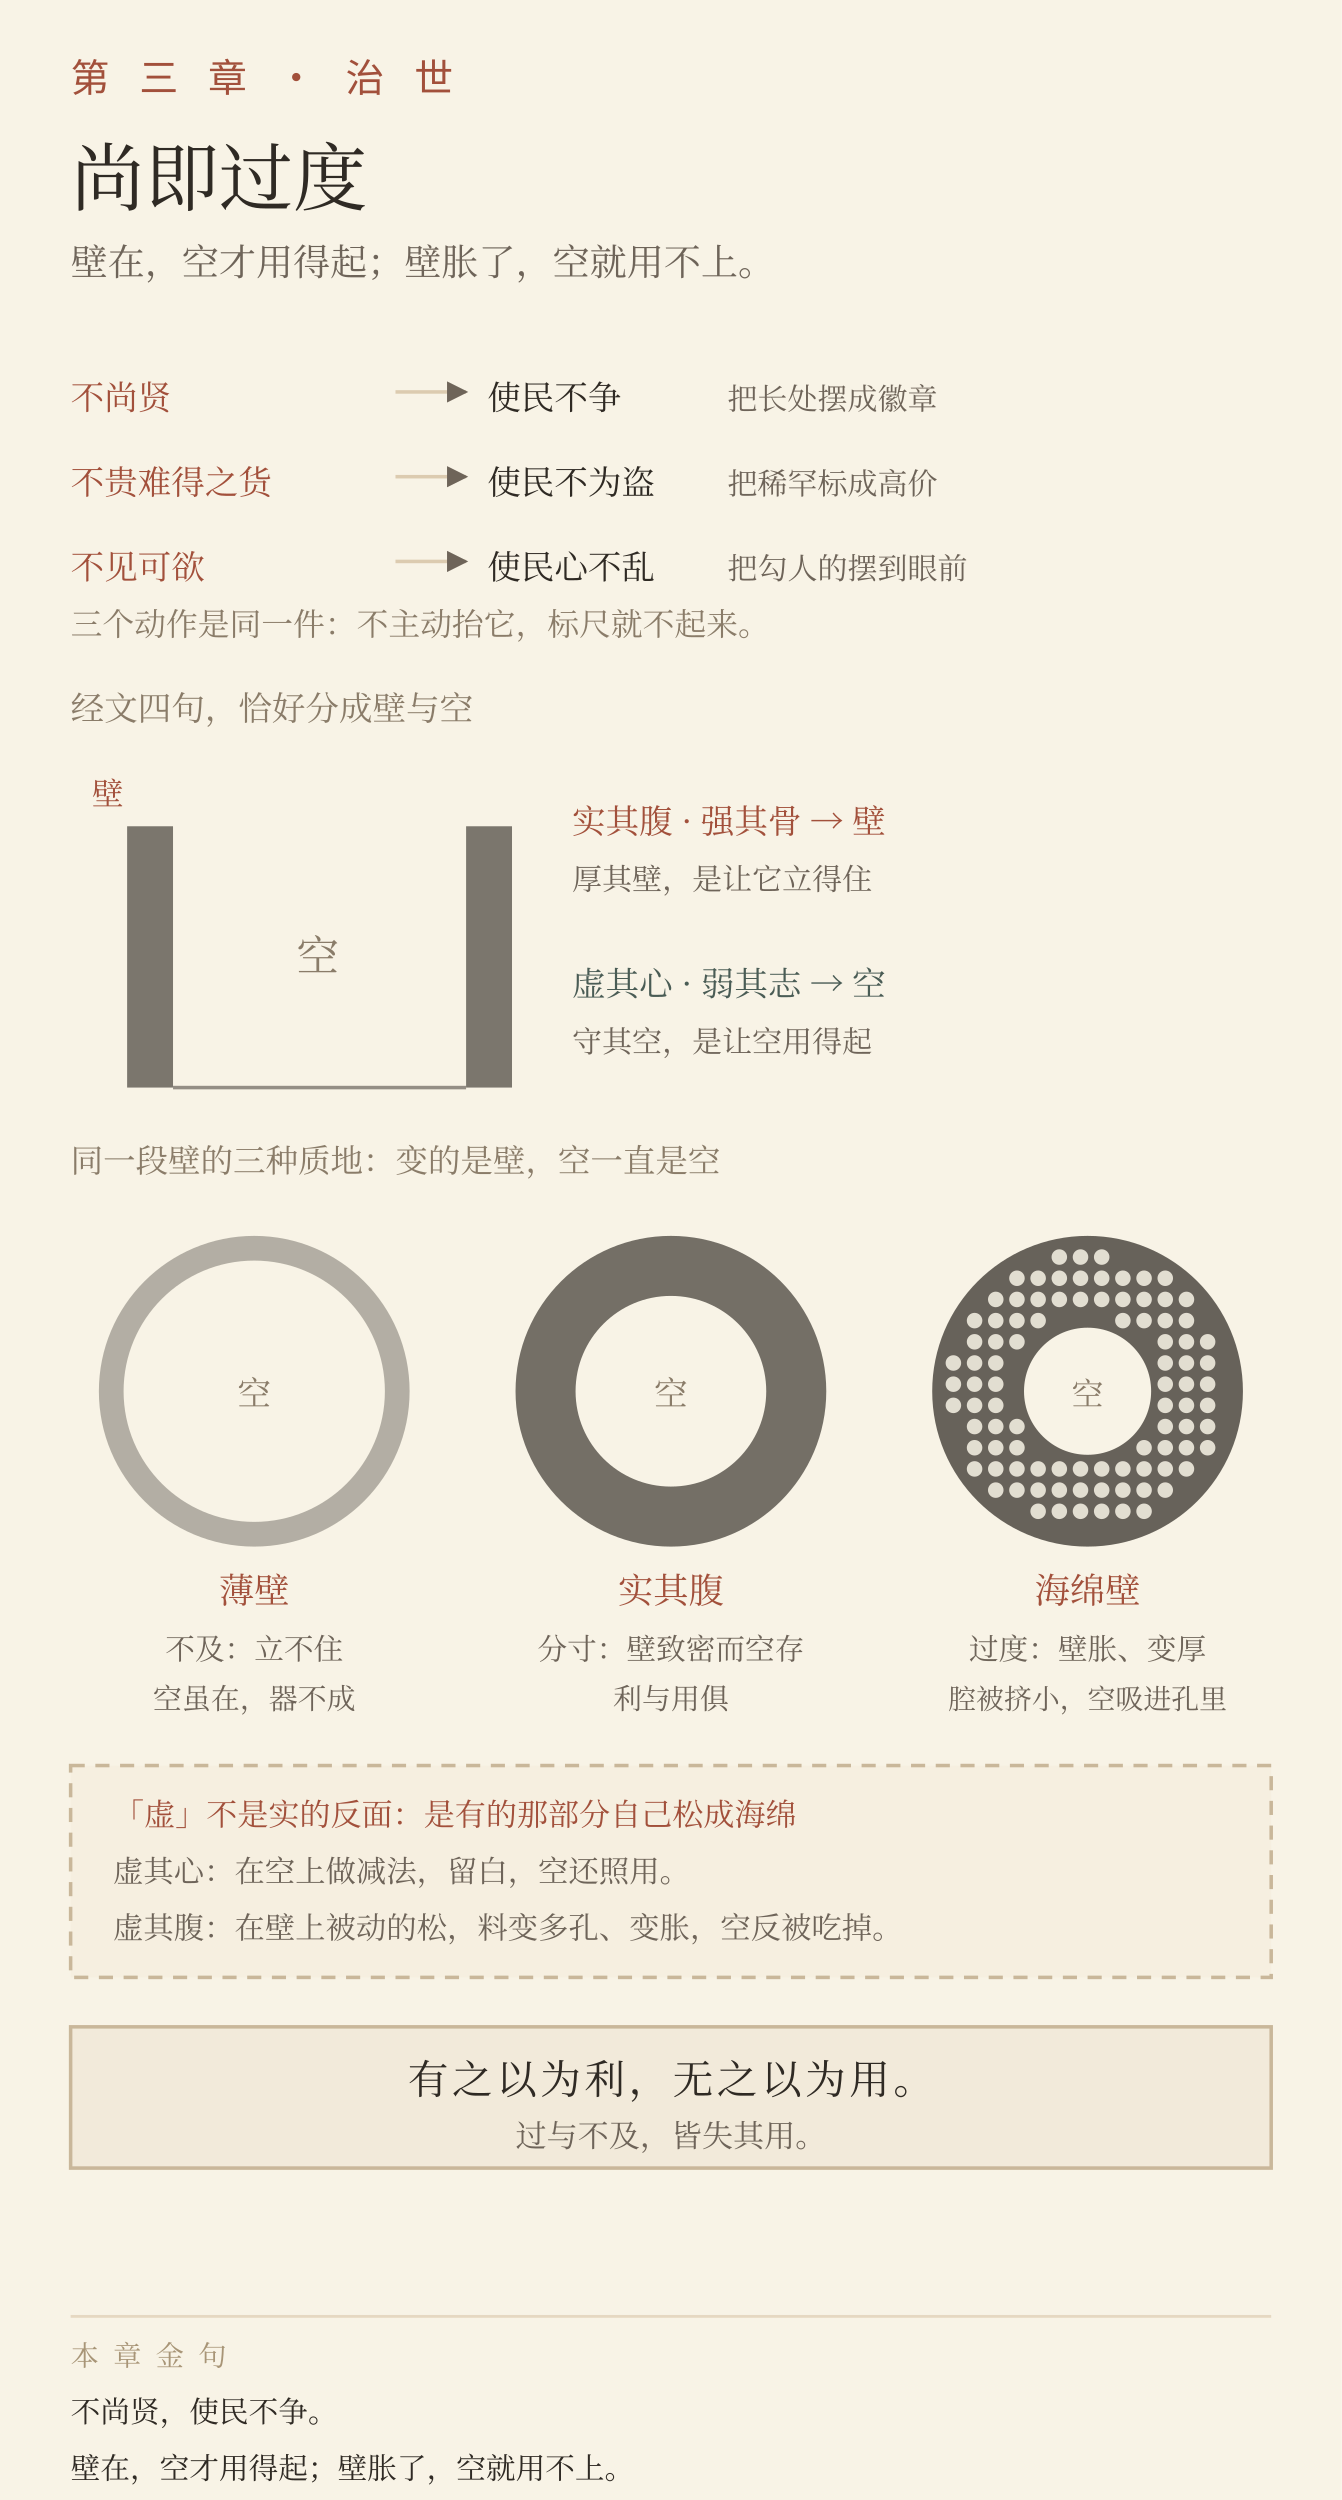
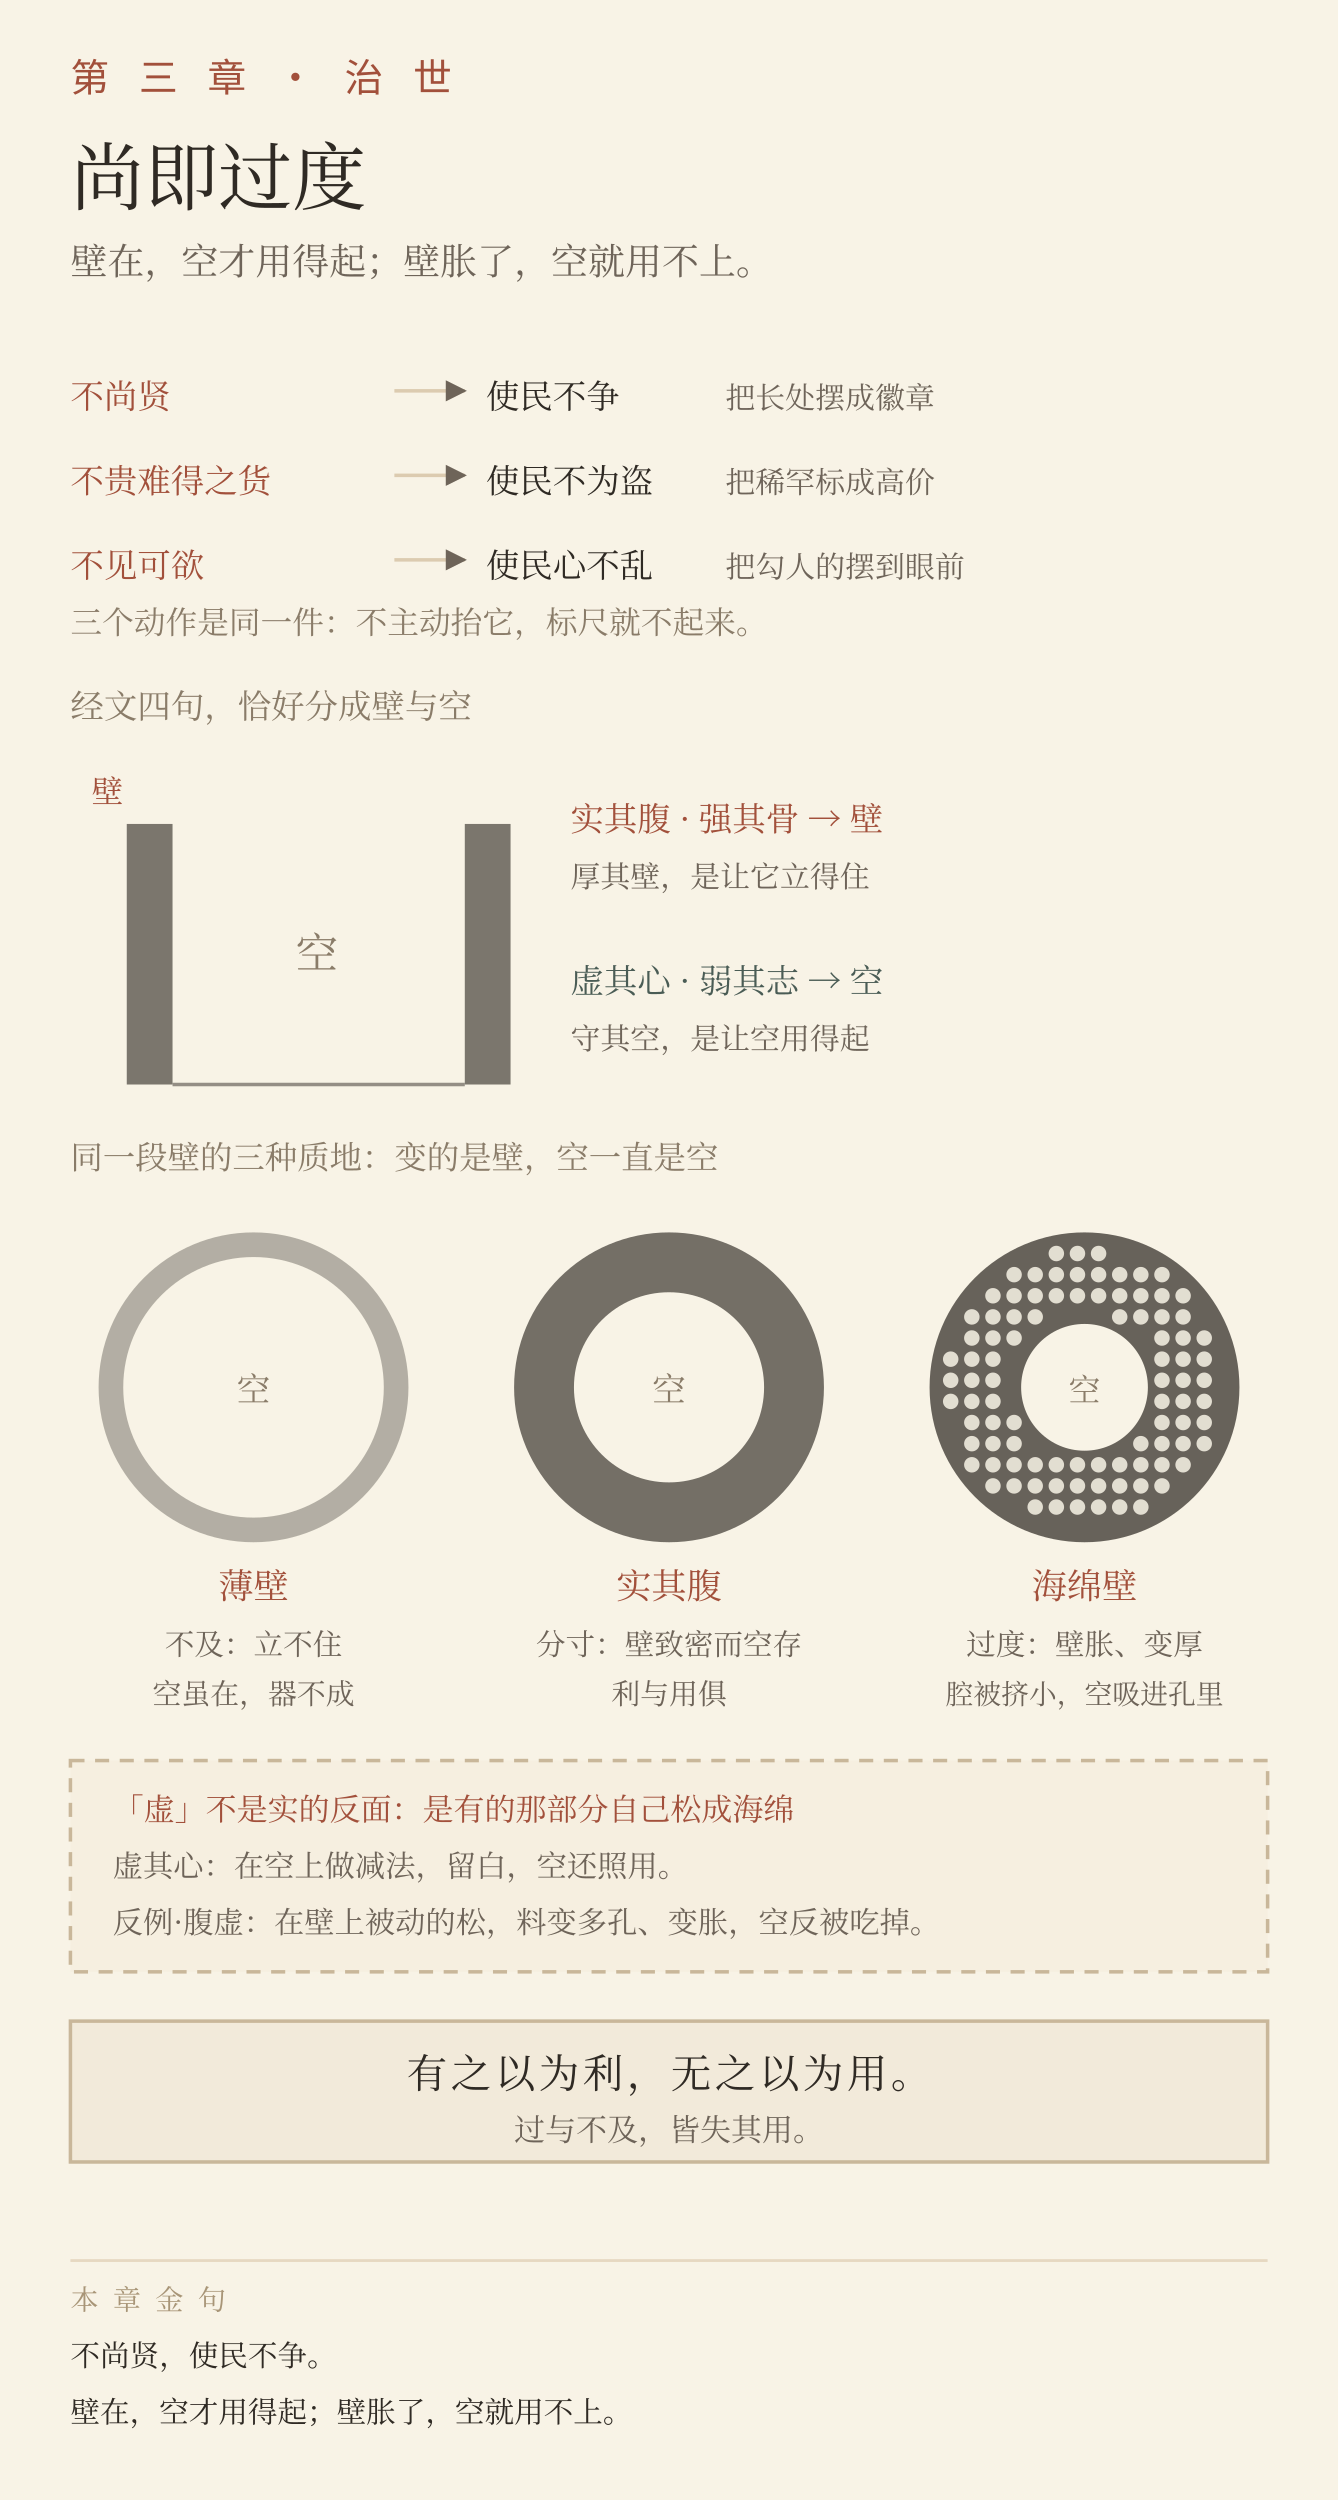
- <svg xmlns="http://www.w3.org/2000/svg" viewBox="0 0 380 708" role="img" aria-label="「尚」是把自然的分寸，抬成表态" font-family="'Noto Serif CJK SC','Noto Serif SC','Songti SC',serif">
+ <svg xmlns="http://www.w3.org/2000/svg" viewBox="0 0 380 710" role="img" aria-label="「尚」是把自然的分寸，抬成表态" font-family="'Noto Serif CJK SC','Noto Serif SC','Songti SC',serif">
  <defs>
    <marker id="arr" viewBox="0 0 10 10" refX="9" refY="5" markerWidth="6" markerHeight="6" orient="auto">
      <path d="M0 0 L10 5 L0 10 z" fill="#6E6459" />
    </marker>
    <marker id="arr2" viewBox="0 0 10 10" refX="9" refY="5" markerWidth="6" markerHeight="6" orient="auto">
      <path d="M0 0 L10 5 L0 10 z" fill="#4A5C55" />
    </marker>
    <marker id="arrL" viewBox="0 0 10 10" refX="1" refY="5" markerWidth="6" markerHeight="6" orient="auto">
      <path d="M10 0 L0 5 L10 10 z" fill="#4A5C55" />
    </marker>
    <marker id="arrS" viewBox="0 0 10 10" refX="9" refY="5" markerWidth="6" markerHeight="6" orient="auto">
      <path d="M0 0 L10 5 L0 10 z" fill="#A2503B" />
    </marker>
  </defs>
-   <rect x="0" y="0" width="380" height="708" fill="#F8F3E6" />
+   <rect x="0" y="0" width="380" height="710" fill="#F8F3E6" />
  <text x="20" y="26" font-size="11" fill="#A2503B" font-family="'Noto Sans CJK SC','Noto Sans SC',sans-serif" letter-spacing="3">第 三 章 · 治 世</text>
  <text x="20" y="58" font-size="21" fill="#2F2A24">尚即过度</text>
  <text x="20" y="78" font-size="10.5" fill="#6E6459">壁在，空才用得起；壁胀了，空就用不上。</text>
  <text x="20" y="116" font-size="9.5" fill="#A2503B">不尚贤</text>
  <line x1="112" y1="111" x2="132" y2="111" stroke="#DCCBB0" stroke-width="1" marker-end="url(#arr)" />
  <text x="138" y="116" font-size="9.5" fill="#2F2A24">使民不争</text>
  <text x="206" y="116" font-size="8.5" fill="#6E6459">把长处摆成徽章</text>
  <text x="20" y="140" font-size="9.5" fill="#A2503B">不贵难得之货</text>
  <line x1="112" y1="135" x2="132" y2="135" stroke="#DCCBB0" stroke-width="1" marker-end="url(#arr)" />
  <text x="138" y="140" font-size="9.5" fill="#2F2A24">使民不为盗</text>
  <text x="206" y="140" font-size="8.5" fill="#6E6459">把稀罕标成高价</text>
  <text x="20" y="164" font-size="9.5" fill="#A2503B">不见可欲</text>
  <line x1="112" y1="159" x2="132" y2="159" stroke="#DCCBB0" stroke-width="1" marker-end="url(#arr)" />
  <text x="138" y="164" font-size="9.5" fill="#2F2A24">使民心不乱</text>
  <text x="206" y="164" font-size="8.5" fill="#6E6459">把勾人的摆到眼前</text>
  <text x="20" y="180" font-size="9" fill="#8A7C69">三个动作是同一件：不主动抬它，标尺就不起来。</text>
  <text x="20" y="204" font-size="9.5" fill="#8A7C69">经文四句，恰好分成壁与空</text>
  <rect x="36" y="234" width="13" height="74" fill="#2F2A24" opacity="0.62" />
  <rect x="132" y="234" width="13" height="74" fill="#2F2A24" opacity="0.62" />
  <line x1="49" y1="308" x2="132" y2="308" stroke="#2F2A24" stroke-width="1" opacity="0.5" />
  <text x="90" y="275.0" font-size="12" fill="#8A7C69" text-anchor="middle">空</text>
  <text x="26" y="228" font-size="9" fill="#A2503B">壁</text>
  <text x="162" y="236" font-size="9.5" fill="#A2503B">实其腹 · 强其骨 → 壁</text>
  <text x="162" y="252" font-size="8.5" fill="#6E6459">厚其壁，是让它立得住</text>
  <text x="162" y="282" font-size="9.5" fill="#4A5C55">虚其心 · 弱其志 → 空</text>
  <text x="162" y="298" font-size="8.5" fill="#6E6459">守其空，是让空用得起</text>
  <text x="20" y="332" font-size="9.2" fill="#8A7C69">同一段壁的三种质地：变的是壁，空一直是空</text>
  <circle cx="72" cy="394" r="40.5" fill="none" stroke="#2F2A24" stroke-width="7" opacity="0.34" />
  <text x="72" y="398" font-size="9.5" fill="#8A7C69" text-anchor="middle">空</text>
  <text x="72" y="454" font-size="10" fill="#A2503B" text-anchor="middle">薄壁</text>
  <text x="72" y="470" font-size="8.4" fill="#6E6459" text-anchor="middle">不及：立不住</text>
  <text x="72" y="484" font-size="8.2" fill="#6E6459" text-anchor="middle">空虽在，器不成</text>
  <circle cx="190" cy="394" r="35.5" fill="none" stroke="#2F2A24" stroke-width="17" opacity="0.66" />
  <text x="190" y="398" font-size="9.5" fill="#8A7C69" text-anchor="middle">空</text>
  <text x="190" y="454" font-size="10" fill="#A2503B" text-anchor="middle">实其腹</text>
  <text x="190" y="470" font-size="8.4" fill="#6E6459" text-anchor="middle">分寸：壁致密而空存</text>
  <text x="190" y="484" font-size="8.2" fill="#6E6459" text-anchor="middle">利与用俱</text>
  <circle cx="308" cy="394" r="31.0" fill="none" stroke="#2F2A24" stroke-width="26" opacity="0.72" />
  <circle cx="270" cy="386" r="2.2" fill="#F8F3E6" opacity="0.85" />
  <circle cx="270" cy="392" r="2.2" fill="#F8F3E6" opacity="0.85" />
  <circle cx="270" cy="398" r="2.2" fill="#F8F3E6" opacity="0.85" />
  <circle cx="276" cy="374" r="2.2" fill="#F8F3E6" opacity="0.85" />
  <circle cx="276" cy="380" r="2.2" fill="#F8F3E6" opacity="0.85" />
  <circle cx="276" cy="386" r="2.2" fill="#F8F3E6" opacity="0.85" />
  <circle cx="276" cy="392" r="2.2" fill="#F8F3E6" opacity="0.85" />
  <circle cx="276" cy="398" r="2.2" fill="#F8F3E6" opacity="0.85" />
  <circle cx="276" cy="404" r="2.2" fill="#F8F3E6" opacity="0.85" />
  <circle cx="276" cy="410" r="2.2" fill="#F8F3E6" opacity="0.85" />
  <circle cx="276" cy="416" r="2.2" fill="#F8F3E6" opacity="0.85" />
  <circle cx="282" cy="368" r="2.2" fill="#F8F3E6" opacity="0.85" />
  <circle cx="282" cy="374" r="2.2" fill="#F8F3E6" opacity="0.85" />
  <circle cx="282" cy="380" r="2.2" fill="#F8F3E6" opacity="0.85" />
  <circle cx="282" cy="386" r="2.2" fill="#F8F3E6" opacity="0.85" />
  <circle cx="282" cy="392" r="2.2" fill="#F8F3E6" opacity="0.85" />
  <circle cx="282" cy="398" r="2.2" fill="#F8F3E6" opacity="0.85" />
  <circle cx="282" cy="404" r="2.2" fill="#F8F3E6" opacity="0.85" />
  <circle cx="282" cy="410" r="2.2" fill="#F8F3E6" opacity="0.85" />
  <circle cx="282" cy="416" r="2.2" fill="#F8F3E6" opacity="0.85" />
  <circle cx="282" cy="422" r="2.2" fill="#F8F3E6" opacity="0.85" />
  <circle cx="288" cy="362" r="2.2" fill="#F8F3E6" opacity="0.85" />
  <circle cx="288" cy="368" r="2.2" fill="#F8F3E6" opacity="0.85" />
  <circle cx="288" cy="374" r="2.2" fill="#F8F3E6" opacity="0.85" />
  <circle cx="288" cy="380" r="2.2" fill="#F8F3E6" opacity="0.85" />
  <circle cx="288" cy="404" r="2.2" fill="#F8F3E6" opacity="0.85" />
  <circle cx="288" cy="410" r="2.2" fill="#F8F3E6" opacity="0.85" />
  <circle cx="288" cy="416" r="2.2" fill="#F8F3E6" opacity="0.85" />
  <circle cx="288" cy="422" r="2.2" fill="#F8F3E6" opacity="0.85" />
  <circle cx="294" cy="362" r="2.2" fill="#F8F3E6" opacity="0.85" />
  <circle cx="294" cy="368" r="2.2" fill="#F8F3E6" opacity="0.85" />
  <circle cx="294" cy="374" r="2.2" fill="#F8F3E6" opacity="0.85" />
  <circle cx="294" cy="416" r="2.2" fill="#F8F3E6" opacity="0.85" />
  <circle cx="294" cy="422" r="2.2" fill="#F8F3E6" opacity="0.85" />
  <circle cx="294" cy="428" r="2.2" fill="#F8F3E6" opacity="0.85" />
  <circle cx="300" cy="356" r="2.2" fill="#F8F3E6" opacity="0.85" />
  <circle cx="300" cy="362" r="2.2" fill="#F8F3E6" opacity="0.85" />
  <circle cx="300" cy="368" r="2.2" fill="#F8F3E6" opacity="0.85" />
  <circle cx="300" cy="416" r="2.2" fill="#F8F3E6" opacity="0.85" />
  <circle cx="300" cy="422" r="2.2" fill="#F8F3E6" opacity="0.85" />
  <circle cx="300" cy="428" r="2.2" fill="#F8F3E6" opacity="0.85" />
  <circle cx="306" cy="356" r="2.2" fill="#F8F3E6" opacity="0.85" />
  <circle cx="306" cy="362" r="2.2" fill="#F8F3E6" opacity="0.85" />
  <circle cx="306" cy="368" r="2.2" fill="#F8F3E6" opacity="0.85" />
  <circle cx="306" cy="416" r="2.2" fill="#F8F3E6" opacity="0.85" />
  <circle cx="306" cy="422" r="2.2" fill="#F8F3E6" opacity="0.85" />
  <circle cx="306" cy="428" r="2.2" fill="#F8F3E6" opacity="0.85" />
  <circle cx="312" cy="356" r="2.2" fill="#F8F3E6" opacity="0.85" />
  <circle cx="312" cy="362" r="2.2" fill="#F8F3E6" opacity="0.85" />
  <circle cx="312" cy="368" r="2.2" fill="#F8F3E6" opacity="0.85" />
  <circle cx="312" cy="416" r="2.2" fill="#F8F3E6" opacity="0.85" />
  <circle cx="312" cy="422" r="2.2" fill="#F8F3E6" opacity="0.85" />
  <circle cx="312" cy="428" r="2.2" fill="#F8F3E6" opacity="0.85" />
  <circle cx="318" cy="362" r="2.2" fill="#F8F3E6" opacity="0.85" />
  <circle cx="318" cy="368" r="2.2" fill="#F8F3E6" opacity="0.85" />
  <circle cx="318" cy="374" r="2.2" fill="#F8F3E6" opacity="0.85" />
  <circle cx="318" cy="416" r="2.2" fill="#F8F3E6" opacity="0.85" />
  <circle cx="318" cy="422" r="2.2" fill="#F8F3E6" opacity="0.85" />
  <circle cx="318" cy="428" r="2.2" fill="#F8F3E6" opacity="0.85" />
  <circle cx="324" cy="362" r="2.2" fill="#F8F3E6" opacity="0.85" />
  <circle cx="324" cy="368" r="2.2" fill="#F8F3E6" opacity="0.85" />
  <circle cx="324" cy="374" r="2.2" fill="#F8F3E6" opacity="0.85" />
  <circle cx="324" cy="410" r="2.2" fill="#F8F3E6" opacity="0.85" />
  <circle cx="324" cy="416" r="2.2" fill="#F8F3E6" opacity="0.85" />
  <circle cx="324" cy="422" r="2.2" fill="#F8F3E6" opacity="0.85" />
  <circle cx="324" cy="428" r="2.2" fill="#F8F3E6" opacity="0.85" />
  <circle cx="330" cy="362" r="2.2" fill="#F8F3E6" opacity="0.85" />
  <circle cx="330" cy="368" r="2.2" fill="#F8F3E6" opacity="0.85" />
  <circle cx="330" cy="374" r="2.2" fill="#F8F3E6" opacity="0.85" />
  <circle cx="330" cy="380" r="2.2" fill="#F8F3E6" opacity="0.85" />
  <circle cx="330" cy="386" r="2.2" fill="#F8F3E6" opacity="0.85" />
  <circle cx="330" cy="392" r="2.2" fill="#F8F3E6" opacity="0.85" />
  <circle cx="330" cy="398" r="2.2" fill="#F8F3E6" opacity="0.85" />
  <circle cx="330" cy="404" r="2.2" fill="#F8F3E6" opacity="0.85" />
  <circle cx="330" cy="410" r="2.2" fill="#F8F3E6" opacity="0.85" />
  <circle cx="330" cy="416" r="2.2" fill="#F8F3E6" opacity="0.85" />
  <circle cx="330" cy="422" r="2.2" fill="#F8F3E6" opacity="0.85" />
  <circle cx="336" cy="368" r="2.2" fill="#F8F3E6" opacity="0.85" />
  <circle cx="336" cy="374" r="2.2" fill="#F8F3E6" opacity="0.85" />
  <circle cx="336" cy="380" r="2.2" fill="#F8F3E6" opacity="0.85" />
  <circle cx="336" cy="386" r="2.2" fill="#F8F3E6" opacity="0.85" />
  <circle cx="336" cy="392" r="2.2" fill="#F8F3E6" opacity="0.85" />
  <circle cx="336" cy="398" r="2.2" fill="#F8F3E6" opacity="0.85" />
  <circle cx="336" cy="404" r="2.2" fill="#F8F3E6" opacity="0.85" />
  <circle cx="336" cy="410" r="2.2" fill="#F8F3E6" opacity="0.85" />
  <circle cx="336" cy="416" r="2.2" fill="#F8F3E6" opacity="0.85" />
  <circle cx="342" cy="380" r="2.2" fill="#F8F3E6" opacity="0.85" />
  <circle cx="342" cy="386" r="2.2" fill="#F8F3E6" opacity="0.85" />
  <circle cx="342" cy="392" r="2.2" fill="#F8F3E6" opacity="0.85" />
  <circle cx="342" cy="398" r="2.2" fill="#F8F3E6" opacity="0.85" />
  <circle cx="342" cy="404" r="2.2" fill="#F8F3E6" opacity="0.85" />
  <circle cx="342" cy="410" r="2.2" fill="#F8F3E6" opacity="0.85" />
  <text x="308" y="398" font-size="9" fill="#8A7C69" text-anchor="middle">空</text>
  <text x="308" y="454" font-size="10" fill="#A2503B" text-anchor="middle">海绵壁</text>
  <text x="308" y="470" font-size="8.4" fill="#6E6459" text-anchor="middle">过度：壁胀、变厚</text>
  <text x="308" y="484" font-size="7.9" fill="#6E6459" text-anchor="middle">腔被挤小，空吸进孔里</text>
  <rect x="20" y="500" width="340" height="60" fill="#F6EFE0" stroke="#C9B79A" stroke-width="1.0" stroke-dasharray="4 3" />
  <text x="32" y="517" font-size="8.8" fill="#A2503B">「虚」不是实的反面：是有的那部分自己松成海绵</text>
  <text x="32" y="533" font-size="8.6" fill="#6E6459">虚其心：在空上做减法，留白，空还照用。</text>
-   <text x="32" y="549" font-size="8.6" fill="#6E6459">虚其腹：在壁上被动的松，料变多孔、变胀，空反被吃掉。</text>
+   <text x="32" y="549" font-size="8.6" fill="#6E6459">反例·腹虚：在壁上被动的松，料变多孔、变胀，空反被吃掉。</text>
  <rect x="20" y="574" width="340" height="40" fill="#F2EADA" stroke="#C9B79A" stroke-width="1.0" />
  <text x="190" y="593" font-size="11.5" fill="#2F2A24" text-anchor="middle" letter-spacing="1">有之以为利，无之以为用。</text>
  <text x="190" y="608" font-size="8.8" fill="#6E6459" text-anchor="middle">过与不及，皆失其用。</text>
-   <line x1="20" y1="656" x2="360" y2="656" stroke="#E6D8C2" stroke-width="0.8" />
-   <text x="20" y="670" font-size="8.0" fill="#A89577" letter-spacing="1">本 章 金 句</text>
-   <text x="20" y="686" font-size="8.4" fill="#2F2A24">不尚贤，使民不争。</text>
-   <text x="20" y="702" font-size="8.4" fill="#2F2A24">壁在，空才用得起；壁胀了，空就用不上。</text>
+   <line x1="20" y1="642" x2="360" y2="642" stroke="#E6D8C2" stroke-width="0.8" />
+   <text x="20" y="656" font-size="8.0" fill="#A89577" letter-spacing="1">本 章 金 句</text>
+   <text x="20" y="672" font-size="8.4" fill="#2F2A24">不尚贤，使民不争。</text>
+   <text x="20" y="688" font-size="8.4" fill="#2F2A24">壁在，空才用得起；壁胀了，空就用不上。</text>
</svg>
